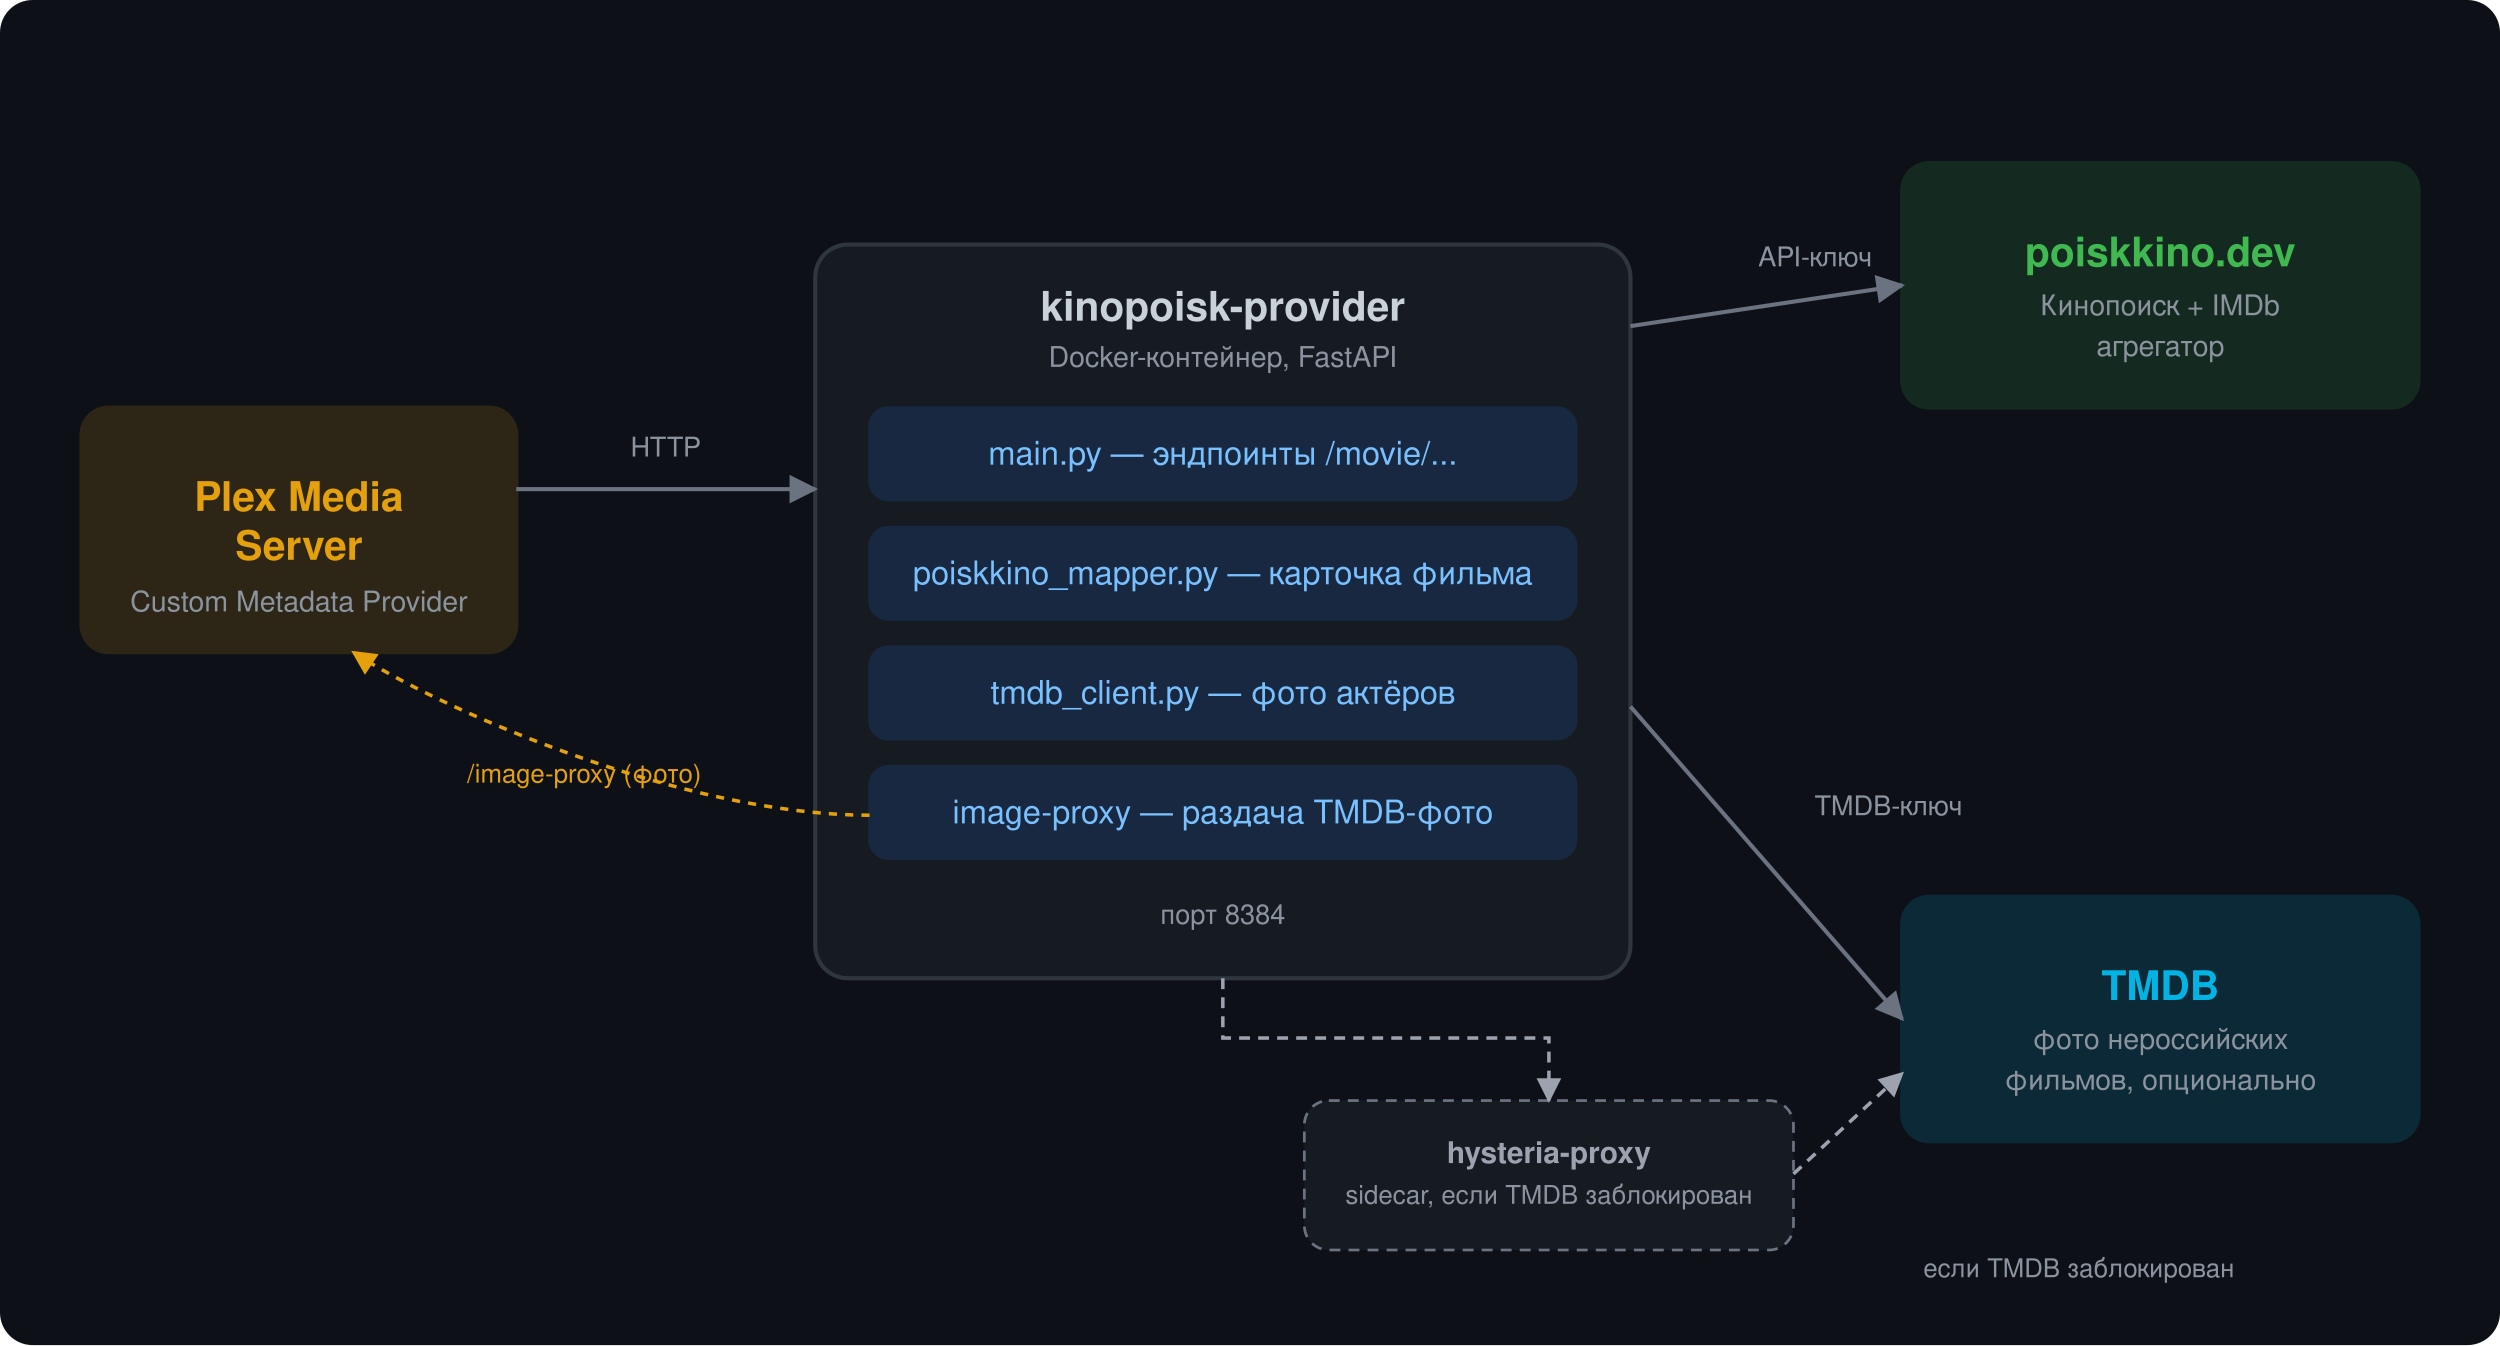
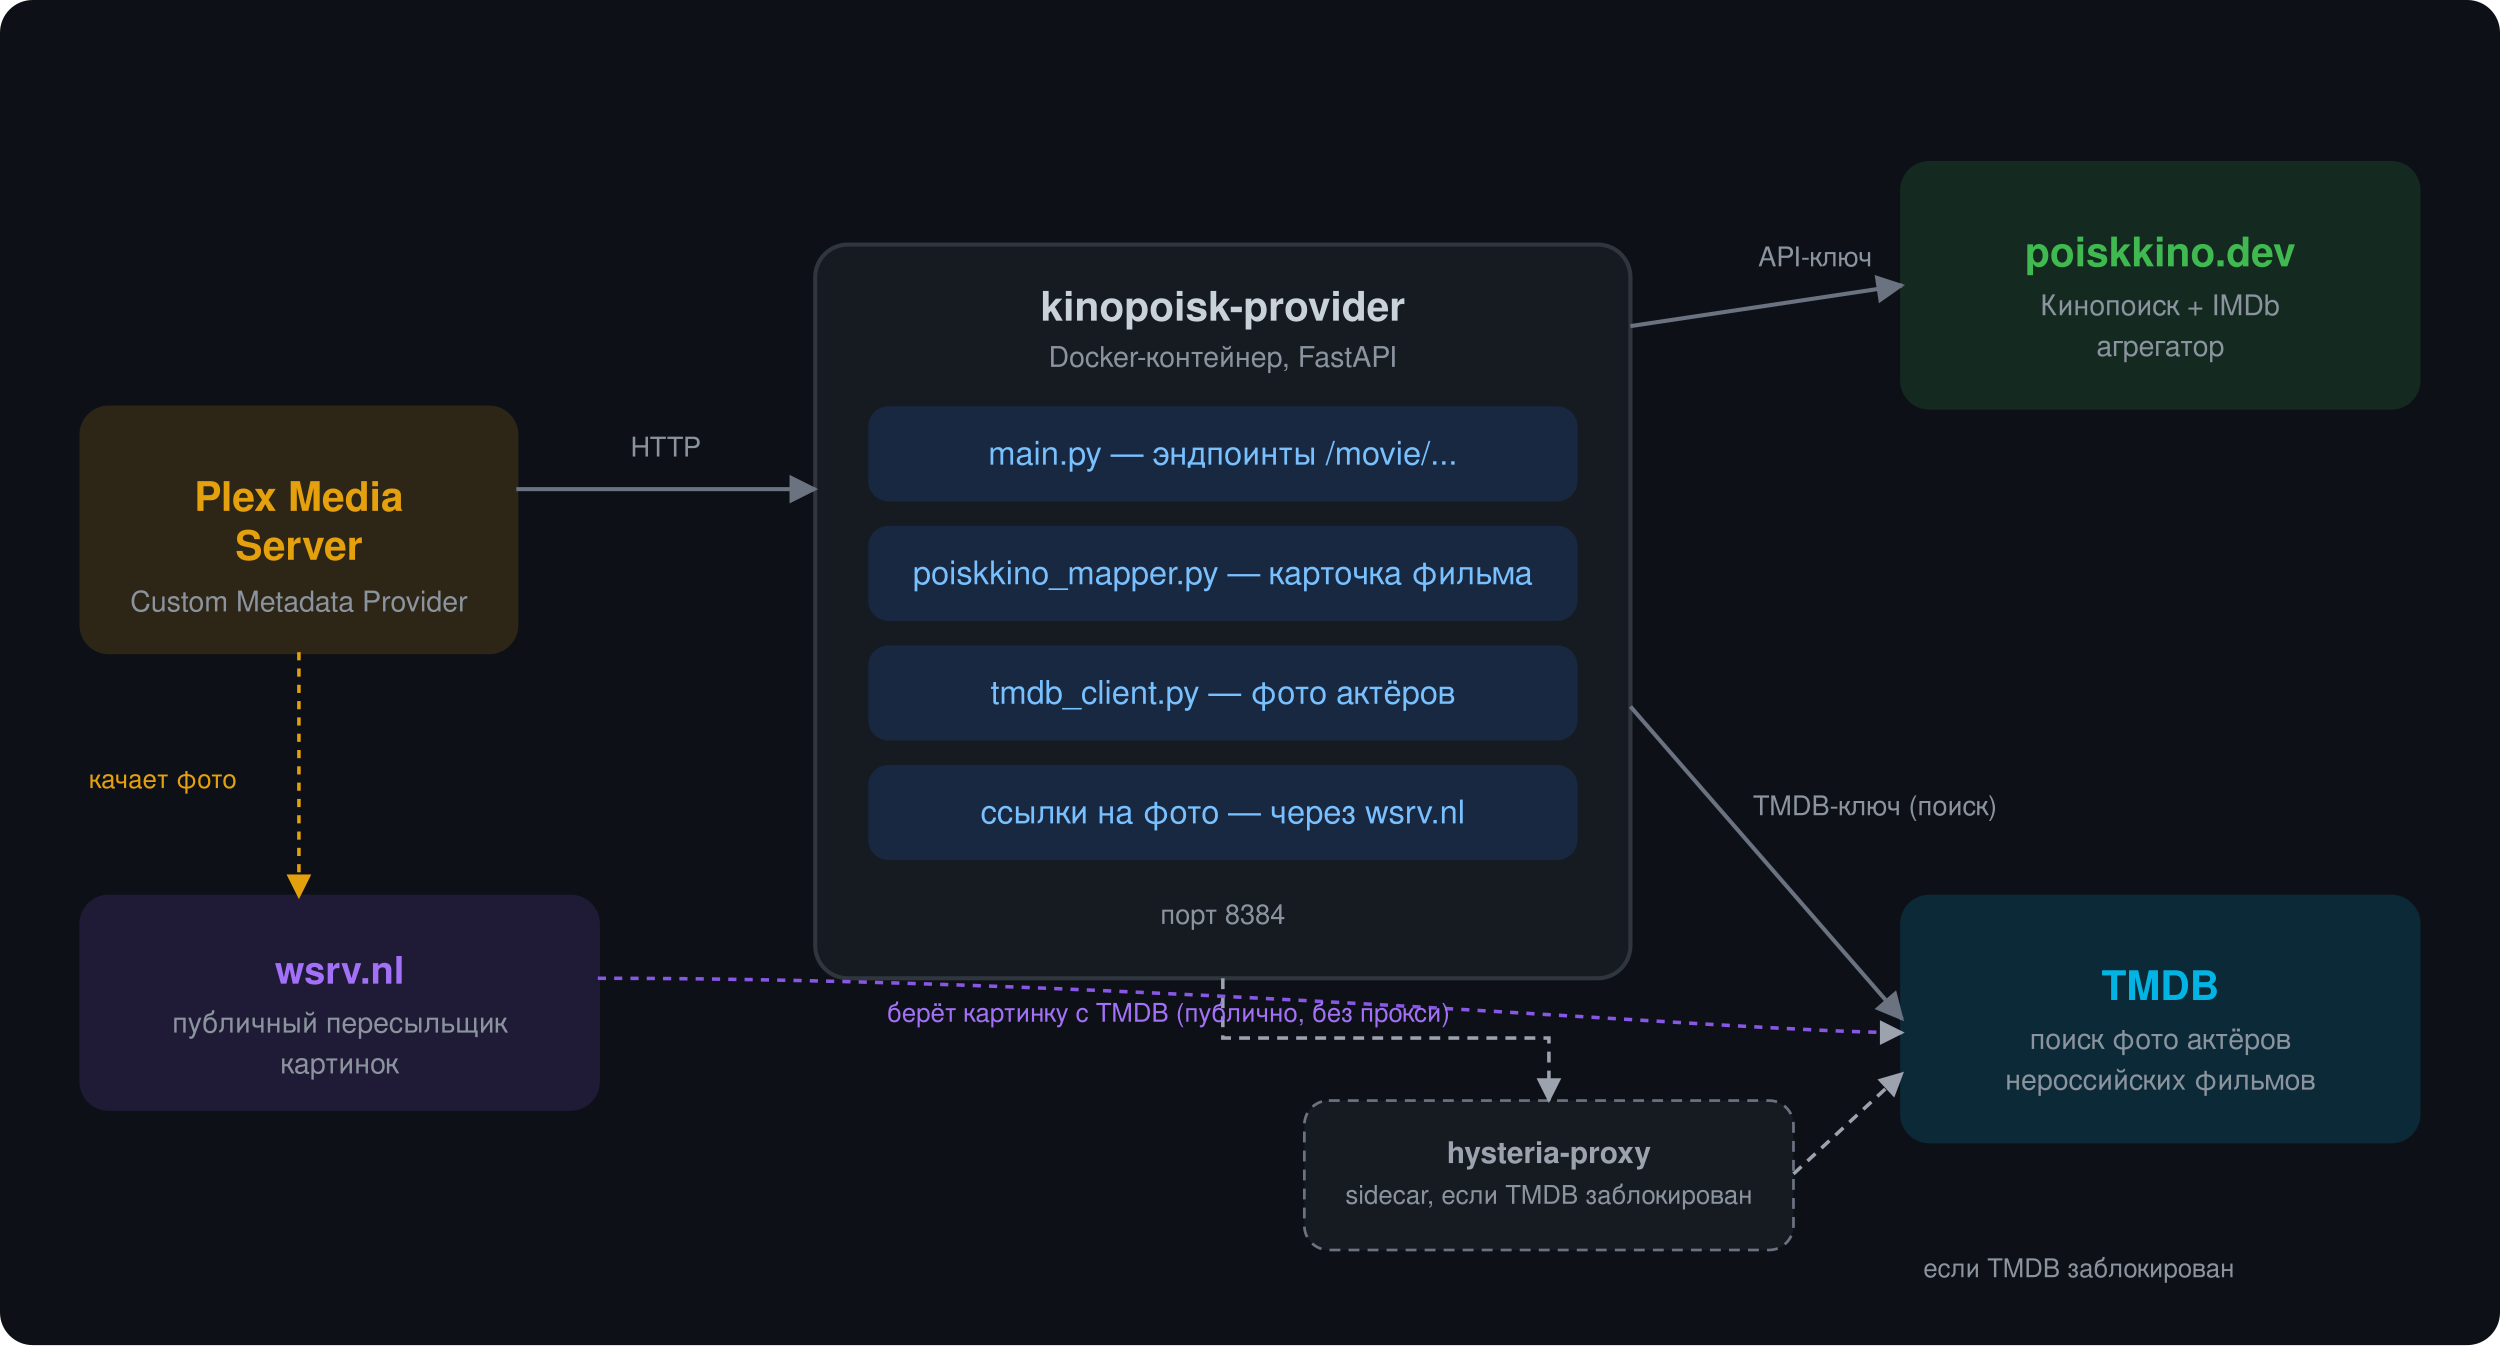
<svg xmlns="http://www.w3.org/2000/svg" viewBox="0 0 920 495" font-family="-apple-system,BlinkMacSystemFont,'Segoe UI',Helvetica,Arial,sans-serif">
  <defs>
    <marker id="arrow" viewBox="0 0 10 10" refX="9" refY="5" markerWidth="7" markerHeight="7" orient="auto-start-reverse">
      <path d="M0,0 L10,5 L0,10 z" fill="#6b7280" />
    </marker>
    <marker id="arrowDashed" viewBox="0 0 10 10" refX="9" refY="5" markerWidth="7" markerHeight="7" orient="auto-start-reverse">
      <path d="M0,0 L10,5 L0,10 z" fill="#9ca3af" />
    </marker>
    <marker id="arrowAmber" viewBox="0 0 10 10" refX="9" refY="5" markerWidth="7" markerHeight="7" orient="auto-start-reverse">
      <path d="M0,0 L10,5 L0,10 z" fill="#e5a00d" />
    </marker>
  </defs>
  <rect x="0" y="0" width="920" height="495" fill="#0d1117" rx="12" />
  <rect x="30" y="150" width="160" height="90" rx="10" fill="#e5a00d" opacity="0.15" stroke="#e5a00d" stroke-width="1.5" />
  <text x="110" y="188" text-anchor="middle" fill="#e5a00d" font-size="15" font-weight="700">Plex Media</text>
  <text x="110" y="206" text-anchor="middle" fill="#e5a00d" font-size="15" font-weight="700">Server</text>
  <text x="110" y="225" text-anchor="middle" fill="#8b949e" font-size="10.5">Custom Metadata Provider</text>
  <rect x="300" y="90" width="300" height="270" rx="12" fill="#161b22" stroke="#30363d" stroke-width="1.5" />
  <text x="450" y="118" text-anchor="middle" fill="#c9d1d9" font-size="15" font-weight="700">kinopoisk-provider</text>
  <text x="450" y="135" text-anchor="middle" fill="#8b949e" font-size="10.5">Docker-контейнер, FastAPI</text>
  <rect x="320" y="150" width="260" height="34" rx="7" fill="#1f6feb" opacity="0.15" stroke="#1f6feb" stroke-width="1" />
  <text x="450" y="171" text-anchor="middle" fill="#79c0ff" font-size="12">main.py — эндпоинты /movie/...</text>
  <rect x="320" y="194" width="260" height="34" rx="7" fill="#1f6feb" opacity="0.15" stroke="#1f6feb" stroke-width="1" />
  <text x="450" y="215" text-anchor="middle" fill="#79c0ff" font-size="12">poiskkino_mapper.py — карточка фильма</text>
  <rect x="320" y="238" width="260" height="34" rx="7" fill="#1f6feb" opacity="0.15" stroke="#1f6feb" stroke-width="1" />
  <text x="450" y="259" text-anchor="middle" fill="#79c0ff" font-size="12">tmdb_client.py — фото актёров</text>
  <rect x="320" y="282" width="260" height="34" rx="7" fill="#1f6feb" opacity="0.15" stroke="#1f6feb" stroke-width="1" />
-   <text x="450" y="303" text-anchor="middle" fill="#79c0ff" font-size="12">image-proxy — раздача TMDB-фото</text>
+   <text x="450" y="303" text-anchor="middle" fill="#79c0ff" font-size="12">ссылки на фото — через wsrv.nl</text>
  <text x="450" y="340" text-anchor="middle" fill="#8b949e" font-size="10">порт 8384</text>
  <rect x="700" y="60" width="190" height="90" rx="10" fill="#3fb950" opacity="0.15" stroke="#3fb950" stroke-width="1.5" />
  <text x="795" y="98" text-anchor="middle" fill="#3fb950" font-size="15" font-weight="700">poiskkino.dev</text>
  <text x="795" y="116" text-anchor="middle" fill="#8b949e" font-size="10.5">Кинопоиск + IMDb</text>
  <text x="795" y="131" text-anchor="middle" fill="#8b949e" font-size="10.5">агрегатор</text>
  <rect x="700" y="330" width="190" height="90" rx="10" fill="#01b4e4" opacity="0.15" stroke="#01b4e4" stroke-width="1.5" />
  <text x="795" y="368" text-anchor="middle" fill="#01b4e4" font-size="15" font-weight="700">TMDB</text>
-   <text x="795" y="386" text-anchor="middle" fill="#8b949e" font-size="10.5">фото нероссийских</text>
-   <text x="795" y="401" text-anchor="middle" fill="#8b949e" font-size="10.5">фильмов, опционально</text>
+   <text x="795" y="386" text-anchor="middle" fill="#8b949e" font-size="10.5">поиск фото актёров</text>
+   <text x="795" y="401" text-anchor="middle" fill="#8b949e" font-size="10.5">нероссийских фильмов</text>
  <rect x="480" y="405" width="180" height="55" rx="9" fill="#161b22" stroke="#6b7280" stroke-width="1" stroke-dasharray="4 3" />
  <text x="570" y="428" text-anchor="middle" fill="#9ca3af" font-size="11" font-weight="600">hysteria-proxy</text>
  <text x="570" y="443" text-anchor="middle" fill="#8b949e" font-size="9.5">sidecar, если TMDB заблокирован</text>
  <path d="M190,180 L300,180" stroke="#6b7280" stroke-width="1.5" fill="none" marker-end="url(#arrow)" />
  <text x="245" y="168" text-anchor="middle" fill="#8b949e" font-size="10">HTTP</text>
  <path d="M600,120 L700,105" stroke="#6b7280" stroke-width="1.5" fill="none" marker-end="url(#arrow)" />
  <text x="668" y="98" text-anchor="middle" fill="#8b949e" font-size="10">API-ключ</text>
  <path d="M600,260 L700,375" stroke="#6b7280" stroke-width="1.5" fill="none" marker-end="url(#arrow)" />
-   <text x="695" y="300" text-anchor="middle" fill="#8b949e" font-size="10">TMDB-ключ</text>
+   <text x="690" y="300" text-anchor="middle" fill="#8b949e" font-size="10">TMDB-ключ (поиск)</text>
  <path d="M450,360 L450,382 L570,382 L570,405" stroke="#9ca3af" stroke-width="1.3" fill="none" stroke-dasharray="4 3" marker-end="url(#arrowDashed)" />
  <path d="M660,432 L700,395" stroke="#9ca3af" stroke-width="1.3" fill="none" stroke-dasharray="4 3" marker-end="url(#arrowDashed)" />
  <text x="765" y="470" text-anchor="middle" fill="#8b949e" font-size="9.5">если TMDB заблокирован</text>
-   <path d="M320,300 C 250,300 160,260 130,240" stroke="#e5a00d" stroke-width="1.3" fill="none" stroke-dasharray="3 3" marker-end="url(#arrowAmber)" />
-   <text x="215" y="288" text-anchor="middle" fill="#e5a00d" font-size="9.5">/image-proxy (фото)</text>
+   <rect x="30" y="330" width="190" height="78" rx="10" fill="#8957e5" opacity="0.15" stroke="#8957e5" stroke-width="1.5" />
+   <text x="125" y="362" text-anchor="middle" fill="#a371f7" font-size="14" font-weight="700">wsrv.nl</text>
+   <text x="125" y="380" text-anchor="middle" fill="#8b949e" font-size="10.5">публичный пересыльщик</text>
+   <text x="125" y="395" text-anchor="middle" fill="#8b949e" font-size="10.5">картинок</text>
+   <path d="M110,240 L110,330" stroke="#e5a00d" stroke-width="1.3" fill="none" stroke-dasharray="3 3" marker-end="url(#arrowAmber)" />
+   <text x="60" y="290" text-anchor="middle" fill="#e5a00d" font-size="9.5">качает фото</text>
+   <path d="M220,360 C 420,360 640,380 700,380" stroke="#8957e5" stroke-width="1.3" fill="none" stroke-dasharray="3 3" marker-end="url(#arrowDashed)" />
+   <text x="430" y="376" text-anchor="middle" fill="#a371f7" font-size="9.5">берёт картинку с TMDB (публично, без прокси)</text>
</svg>
